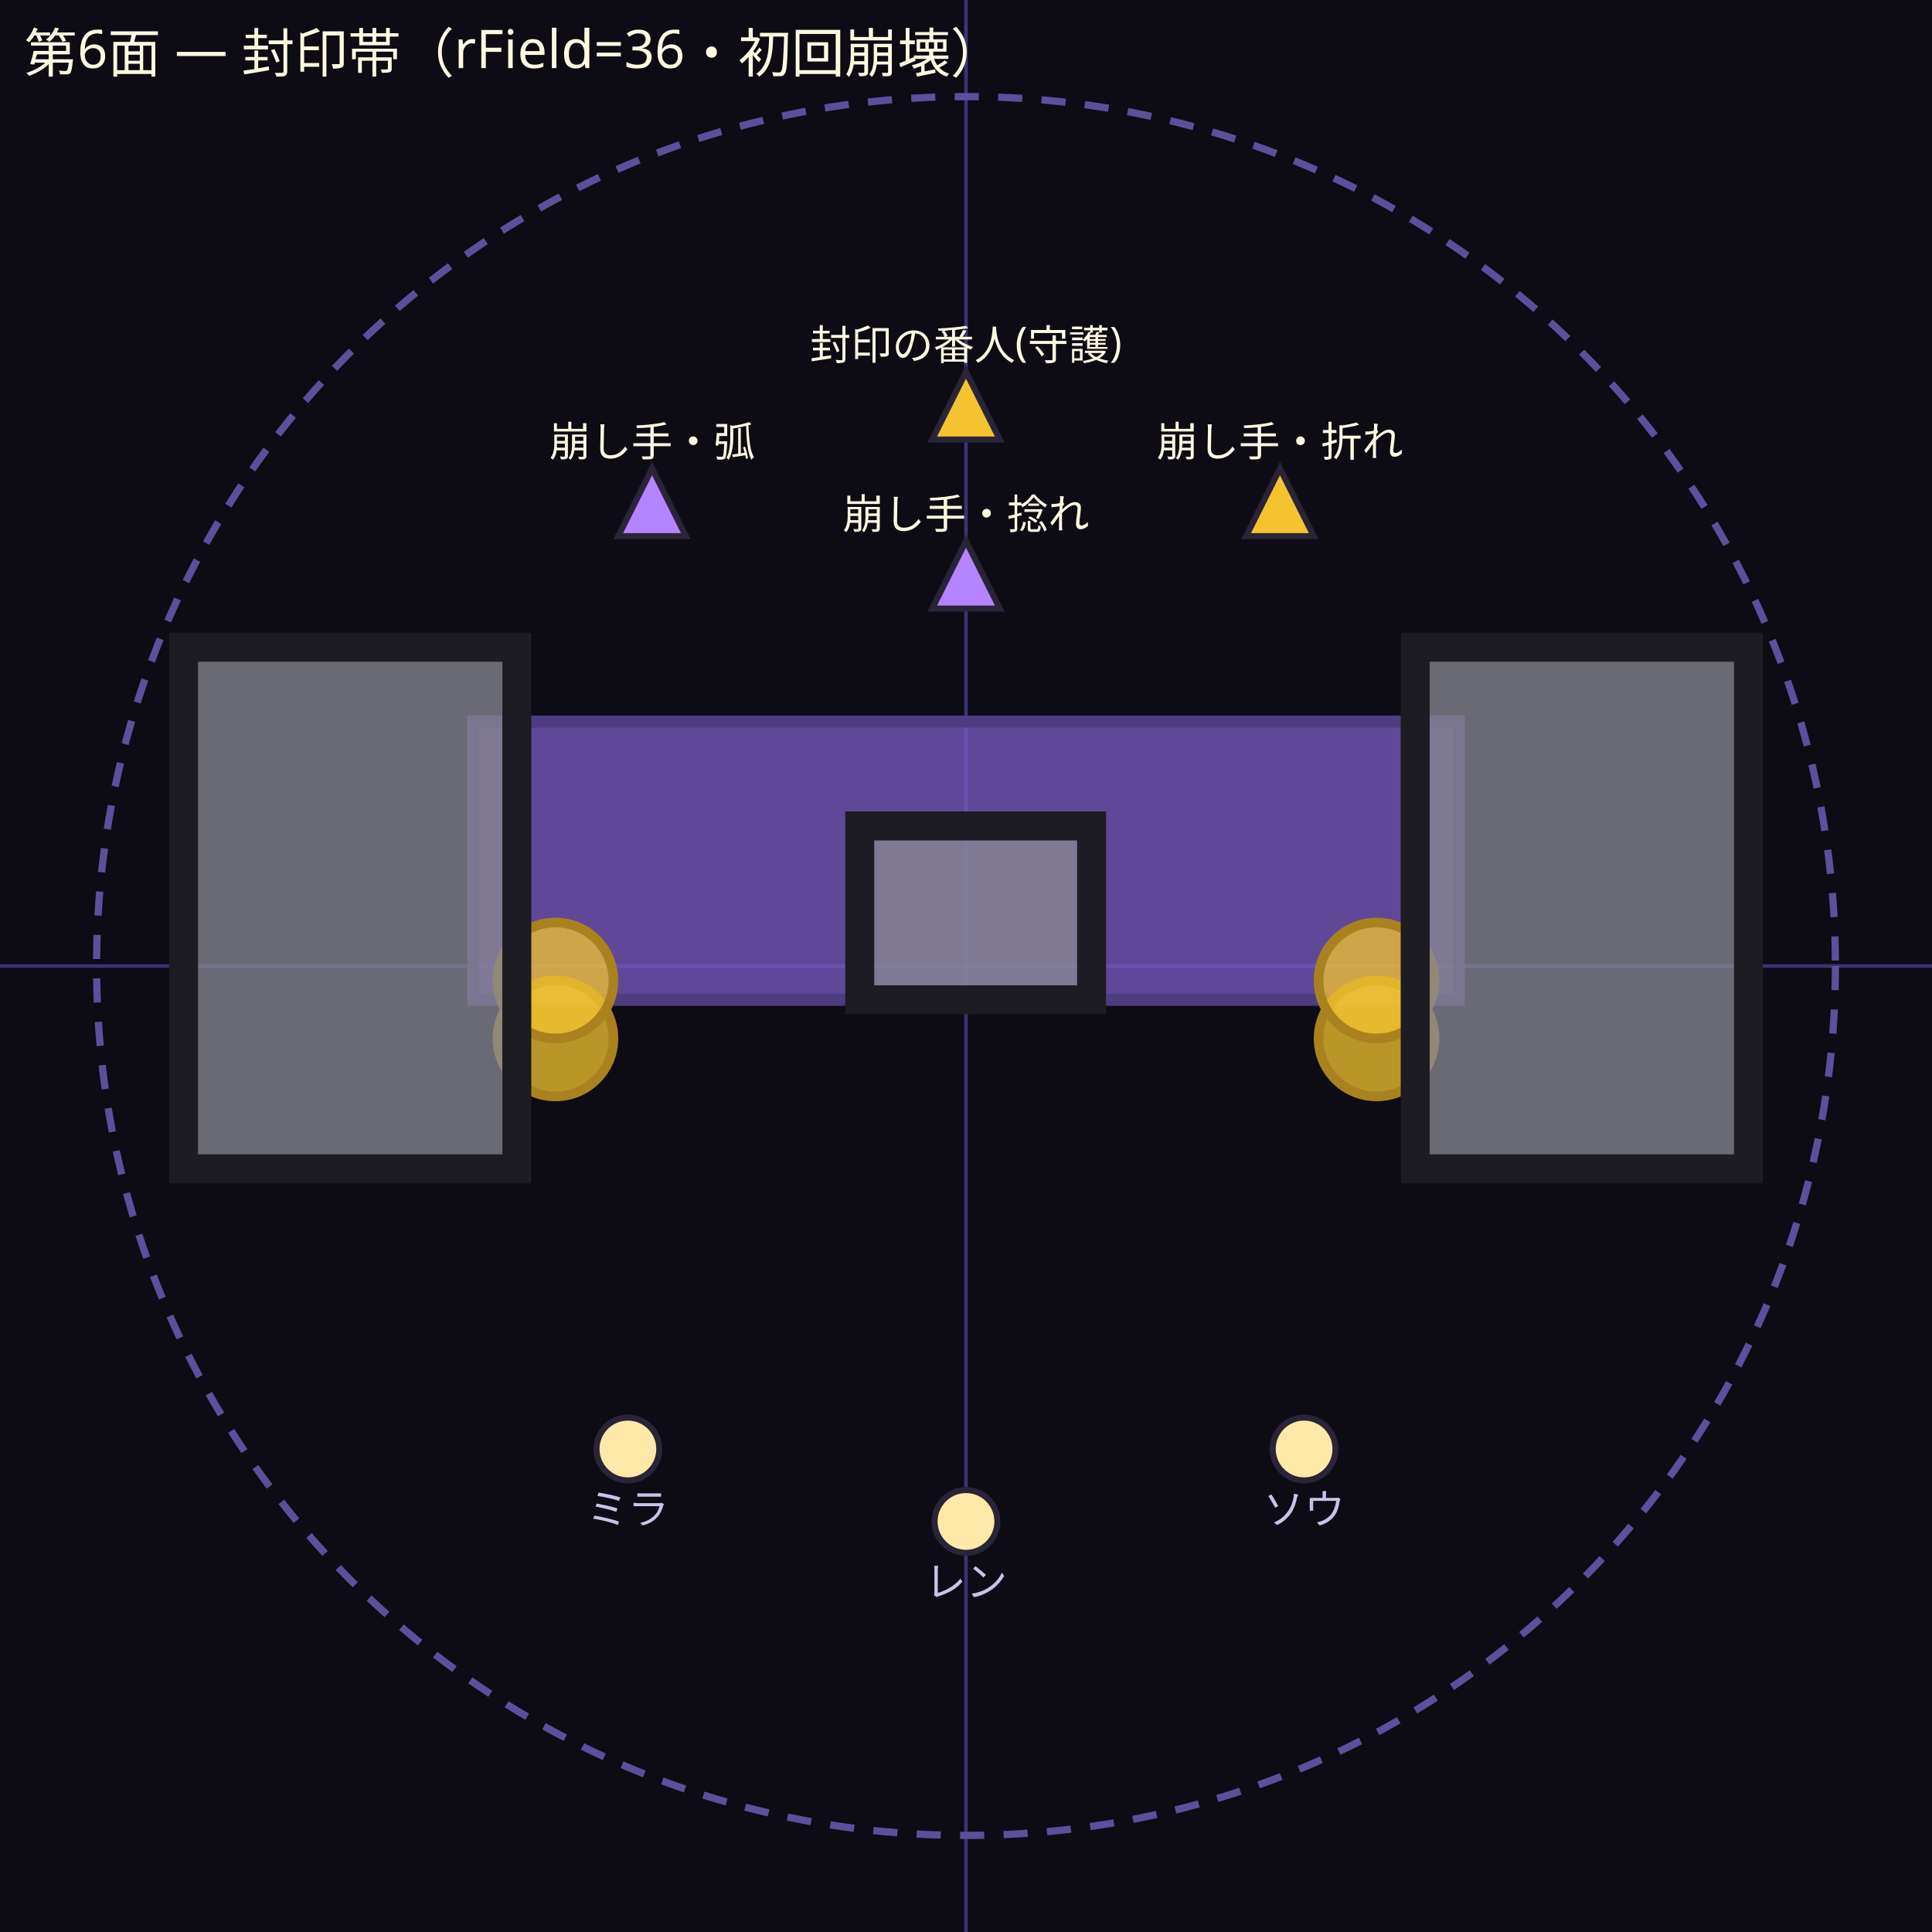
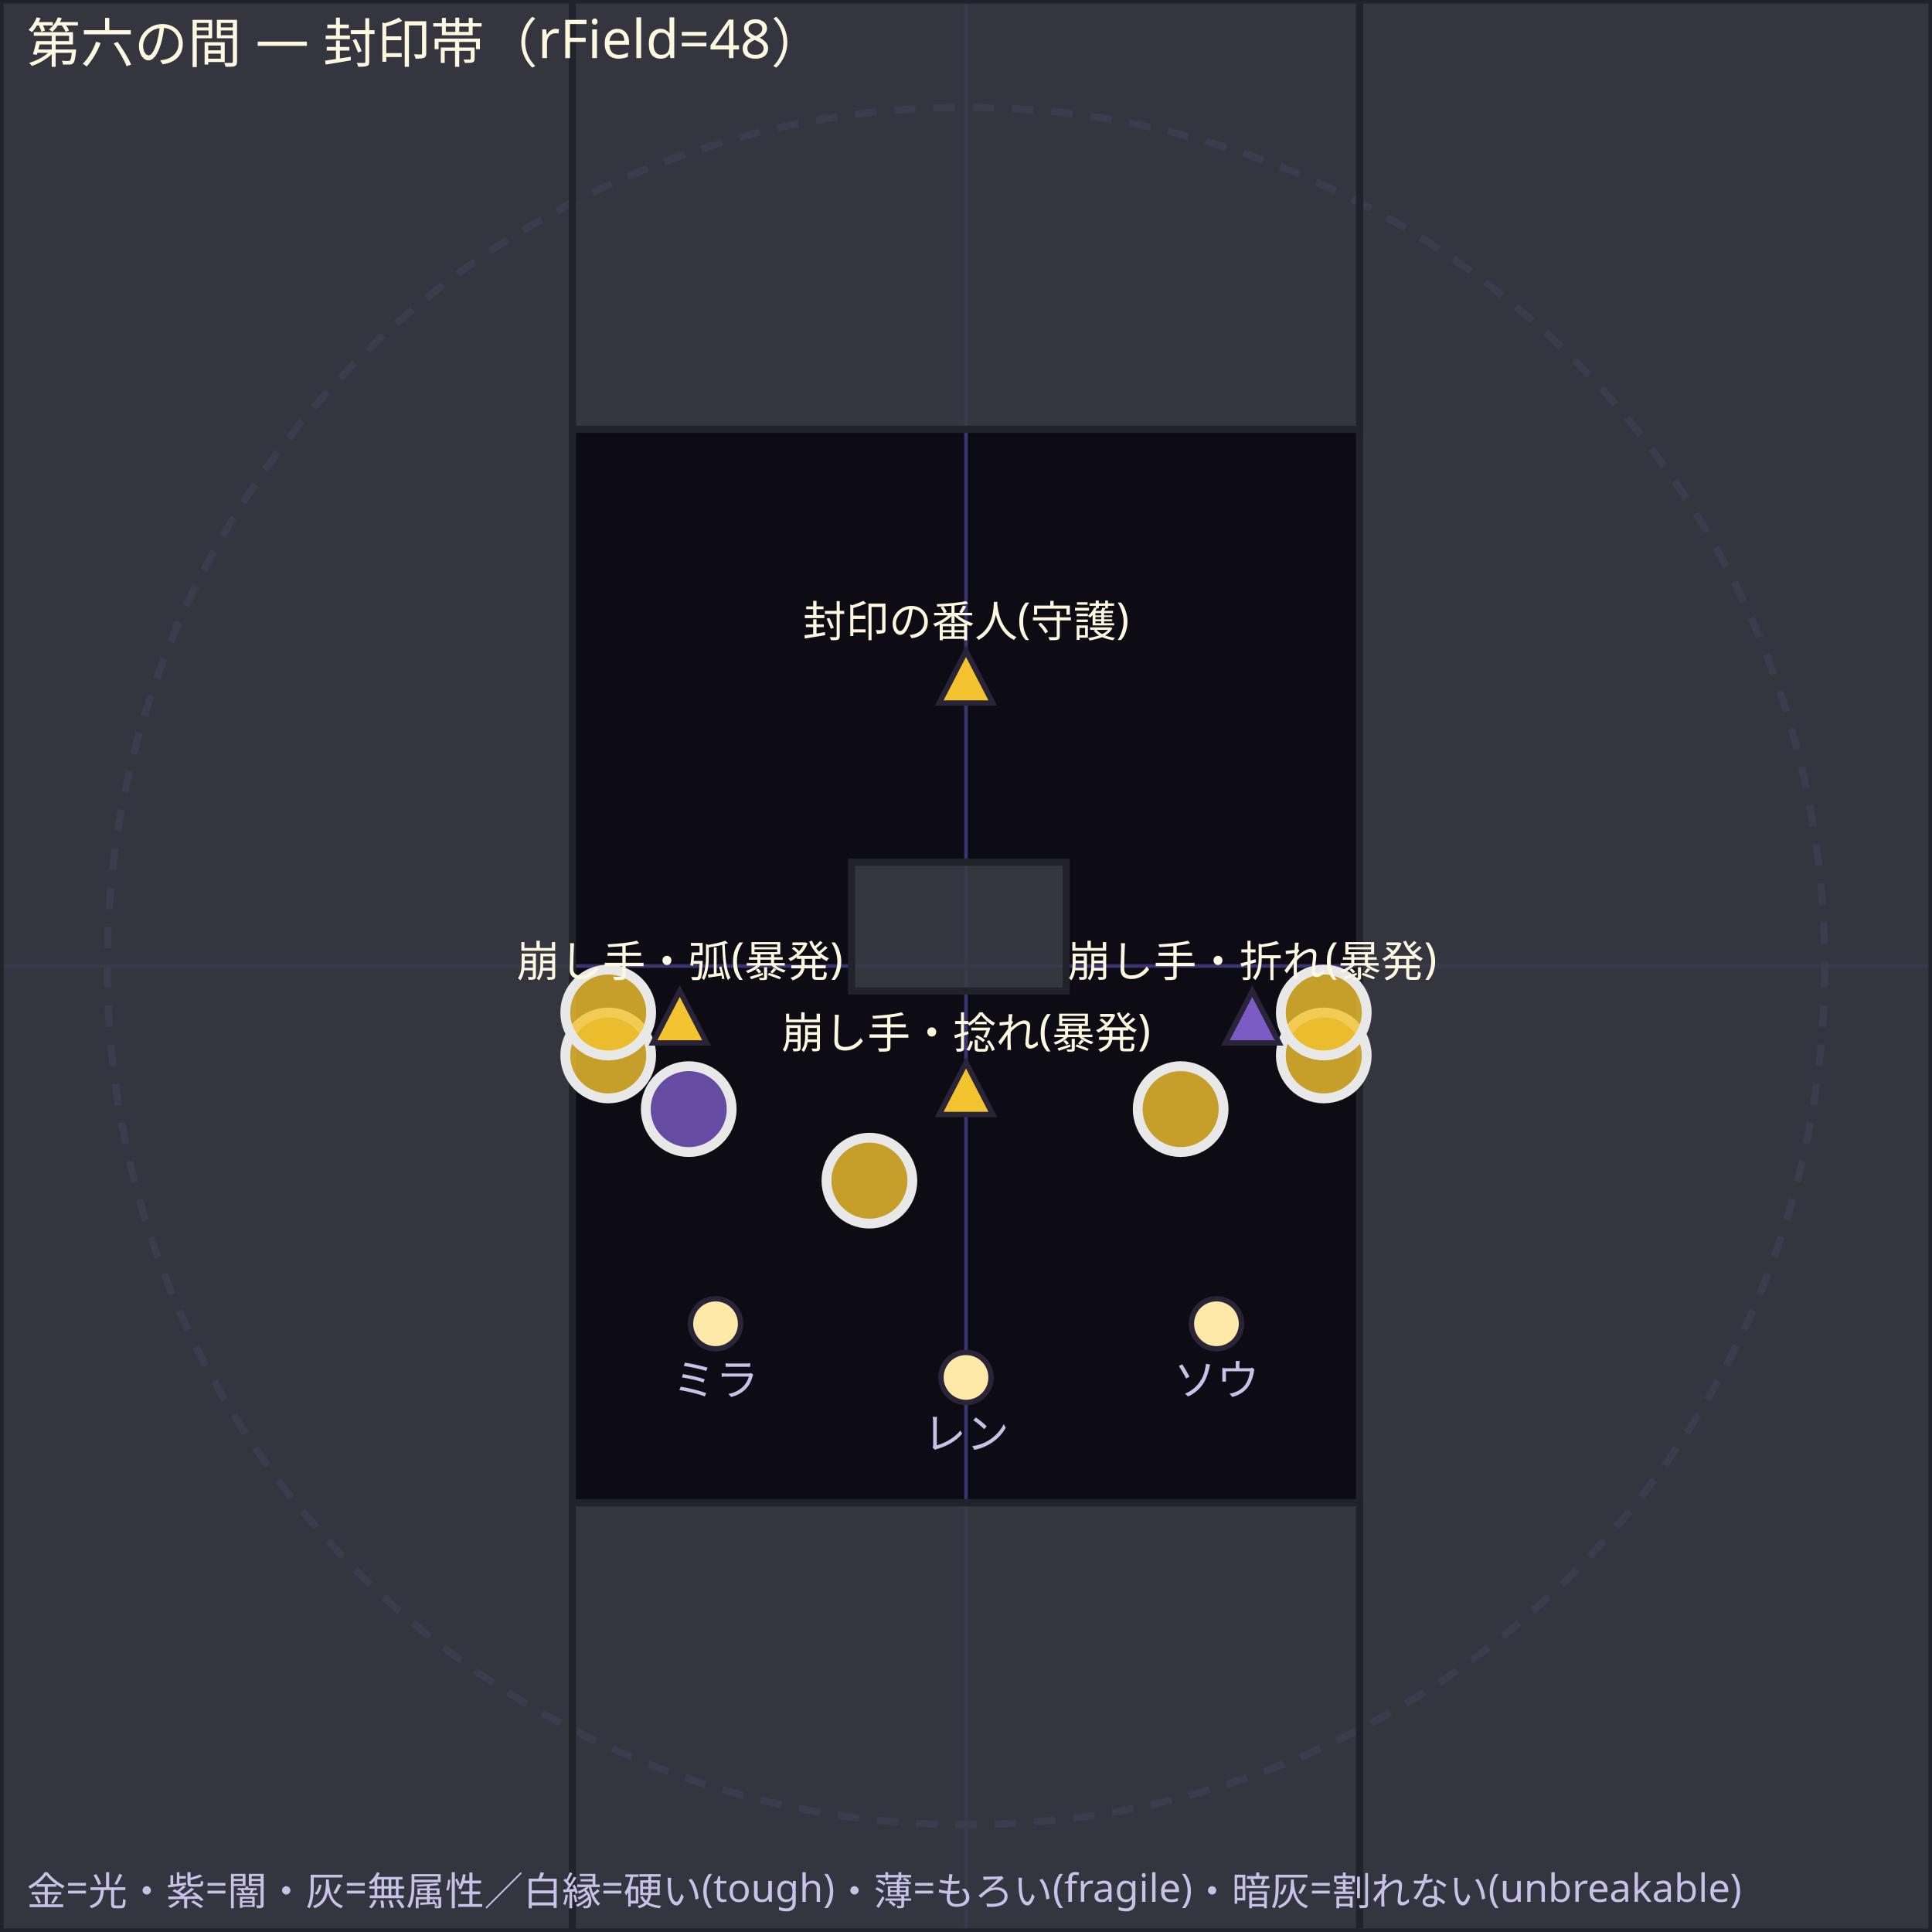
- <svg xmlns="http://www.w3.org/2000/svg" viewBox="-40 -40 80 80" font-family="sans-serif">
-   <rect x="-40" y="-40" width="80" height="80" fill="#0d0b14" />
-   <line x1="-40" y1="0" x2="40" y2="0" stroke="#3a3470" stroke-width="0.15" />
-   <line x1="0" y1="-40" x2="0" y2="40" stroke="#3a3470" stroke-width="0.15" />
-   <circle cx="0" cy="0" r="36" fill="none" stroke="#5c4f9c" stroke-width="0.3" stroke-dasharray="1,0.8" />
-   <rect x="-20.4" y="-10.12" width="40.8" height="11.52" fill="#7b5cc4" fill-opacity="0.75" stroke="#4d3d80" stroke-width="0.5" />
-   <rect x="-4.4" y="-5.8" width="9.6" height="7.2" fill="#8a8a96" fill-opacity="0.75" stroke="#1c1c22" stroke-width="1.2" />
-   <circle cx="-17" cy="3" r="2.4" fill="#f4c430" fill-opacity="0.75" stroke="#a9821f" stroke-width="0.4" />
-   <circle cx="-17" cy="0.6" r="2.4" fill="#f4c430" fill-opacity="0.75" stroke="#a9821f" stroke-width="0.4" />
-   <circle cx="17" cy="3" r="2.4" fill="#f4c430" fill-opacity="0.75" stroke="#a9821f" stroke-width="0.4" />
-   <circle cx="17" cy="0.6" r="2.4" fill="#f4c430" fill-opacity="0.75" stroke="#a9821f" stroke-width="0.4" />
-   <rect x="18.6" y="-13.2" width="13.8" height="21.6" fill="#8a8a96" fill-opacity="0.75" stroke="#1c1c22" stroke-width="1.2" />
-   <rect x="-32.4" y="-13.2" width="13.8" height="21.6" fill="#8a8a96" fill-opacity="0.75" stroke="#1c1c22" stroke-width="1.2" />
+ <svg xmlns="http://www.w3.org/2000/svg" viewBox="-54 -54 108 108" font-family="sans-serif">
+   <rect x="-54" y="-54" width="108" height="108" fill="#0d0b14" />
+   <line x1="-54" y1="0" x2="54" y2="0" stroke="#3a3470" stroke-width="0.2" />
+   <line x1="0" y1="-54" x2="0" y2="54" stroke="#3a3470" stroke-width="0.2" />
+   <circle cx="0" cy="0" r="48" fill="none" stroke="#5c4f9c" stroke-width="0.4" stroke-dasharray="1.2,1" />
+   <rect x="-54" y="-54" width="32" height="108" fill="#3a3a44" fill-opacity="0.9" stroke="#22222a" stroke-width="0.4" />
+   <rect x="22" y="-54" width="32" height="108" fill="#3a3a44" fill-opacity="0.9" stroke="#22222a" stroke-width="0.4" />
+   <rect x="-22" y="-54" width="44" height="24" fill="#3a3a44" fill-opacity="0.9" stroke="#22222a" stroke-width="0.4" />
+   <rect x="-22" y="30" width="44" height="24" fill="#3a3a44" fill-opacity="0.9" stroke="#22222a" stroke-width="0.4" />
+   <rect x="-6.4" y="-5.8" width="12" height="7.2" fill="#3a3a44" fill-opacity="0.9" stroke="#22222a" stroke-width="0.4" />
+   <circle cx="-20" cy="5" r="2.4" fill="#f4c430" fill-opacity="0.8" stroke="#e8e8e8" stroke-width="0.55" />
+   <circle cx="-20" cy="2.6" r="2.4" fill="#f4c430" fill-opacity="0.8" stroke="#e8e8e8" stroke-width="0.55" />
+   <circle cx="20" cy="5" r="2.4" fill="#f4c430" fill-opacity="0.8" stroke="#e8e8e8" stroke-width="0.55" />
+   <circle cx="20" cy="2.6" r="2.4" fill="#f4c430" fill-opacity="0.8" stroke="#e8e8e8" stroke-width="0.55" />
+   <circle cx="-15.5" cy="8" r="2.4" fill="#7b5cc4" fill-opacity="0.8" stroke="#e8e8e8" stroke-width="0.55" />
+   <circle cx="-5.4" cy="12" r="2.4" fill="#f4c430" fill-opacity="0.8" stroke="#e8e8e8" stroke-width="0.55" />
+   <circle cx="12" cy="8" r="2.4" fill="#f4c430" fill-opacity="0.8" stroke="#e8e8e8" stroke-width="0.55" />
  <g>
-     <circle cx="-14" cy="20" r="1.3" fill="#ffe9a8" stroke="#2a2438" stroke-width="0.25" />
-     <text x="-14" y="23.1" font-size="1.7" fill="#c9c2e8" text-anchor="middle" font-family="sans-serif">ミラ</text>
+     <circle cx="-14" cy="20" r="1.4" fill="#ffe9a8" stroke="#2a2438" stroke-width="0.3" />
+     <text x="-14" y="24" font-size="2.4" fill="#c9c2e8" text-anchor="middle">ミラ</text>
  </g>
  <g>
-     <circle cx="0" cy="23" r="1.3" fill="#ffe9a8" stroke="#2a2438" stroke-width="0.25" />
-     <text x="0" y="26.1" font-size="1.7" fill="#c9c2e8" text-anchor="middle" font-family="sans-serif">レン</text>
+     <circle cx="0" cy="23" r="1.4" fill="#ffe9a8" stroke="#2a2438" stroke-width="0.3" />
+     <text x="0" y="27" font-size="2.4" fill="#c9c2e8" text-anchor="middle">レン</text>
  </g>
  <g>
-     <circle cx="14" cy="20" r="1.3" fill="#ffe9a8" stroke="#2a2438" stroke-width="0.25" />
-     <text x="14" y="23.1" font-size="1.7" fill="#c9c2e8" text-anchor="middle" font-family="sans-serif">ソウ</text>
+     <circle cx="14" cy="20" r="1.4" fill="#ffe9a8" stroke="#2a2438" stroke-width="0.3" />
+     <text x="14" y="24" font-size="2.4" fill="#c9c2e8" text-anchor="middle">ソウ</text>
  </g>
  <g>
-     <polygon points="0,-24.6 -1.4,-21.8 1.4,-21.8" fill="#f4c430" stroke="#2a2438" stroke-width="0.25" />
-     <text x="0" y="-25.1" font-size="1.7" fill="#fff8e1" text-anchor="middle" font-family="sans-serif">封印の番人(守護)</text>
+     <polygon points="0,-17.6 -1.5,-14.7 1.5,-14.7" fill="#f4c430" stroke="#2a2438" stroke-width="0.3" />
+     <text x="0" y="-18.4" font-size="2.4" fill="#fff8e1" text-anchor="middle">封印の番人(守護)</text>
  </g>
  <g>
-     <polygon points="-13,-20.6 -14.4,-17.8 -11.6,-17.8" fill="#b483ff" stroke="#2a2438" stroke-width="0.25" />
-     <text x="-13" y="-21.1" font-size="1.7" fill="#fff8e1" text-anchor="middle" font-family="sans-serif">崩し手・弧</text>
+     <polygon points="-16,1.4 -17.5,4.3 -14.5,4.3" fill="#f4c430" stroke="#2a2438" stroke-width="0.3" />
+     <text x="-16" y="0.6" font-size="2.4" fill="#fff8e1" text-anchor="middle">崩し手・弧(暴発)</text>
  </g>
  <g>
-     <polygon points="13,-20.6 11.6,-17.8 14.4,-17.8" fill="#f4c430" stroke="#2a2438" stroke-width="0.25" />
-     <text x="13" y="-21.1" font-size="1.7" fill="#fff8e1" text-anchor="middle" font-family="sans-serif">崩し手・折れ</text>
+     <polygon points="16,1.4 14.5,4.3 17.5,4.3" fill="#7b5cc4" stroke="#2a2438" stroke-width="0.3" />
+     <text x="16" y="0.6" font-size="2.4" fill="#fff8e1" text-anchor="middle">崩し手・折れ(暴発)</text>
  </g>
  <g>
-     <polygon points="0,-17.6 -1.4,-14.8 1.4,-14.8" fill="#b483ff" stroke="#2a2438" stroke-width="0.25" />
-     <text x="0" y="-18.1" font-size="1.7" fill="#fff8e1" text-anchor="middle" font-family="sans-serif">崩し手・捻れ</text>
+     <polygon points="0,5.4 -1.5,8.3 1.5,8.3" fill="#f4c430" stroke="#2a2438" stroke-width="0.3" />
+     <text x="0" y="4.6" font-size="2.4" fill="#fff8e1" text-anchor="middle">崩し手・捻れ(暴発)</text>
  </g>
-   <text x="-39" y="-37" font-size="2.2" fill="#fff8e1">第6面 ― 封印帯（rField=36・初回崩壊）</text>
+   <text x="-52.5" y="-50.5" font-size="3" fill="#fff8e1">第六の間 ― 封印帯（rField=48）</text>
+   <text x="-52.5" y="52.5" font-size="2.182" fill="#c9c2e8">金=光・紫=闇・灰=無属性／白縁=硬い(tough)・薄=もろい(fragile)・暗灰=割れない(unbreakable)</text>
</svg>
